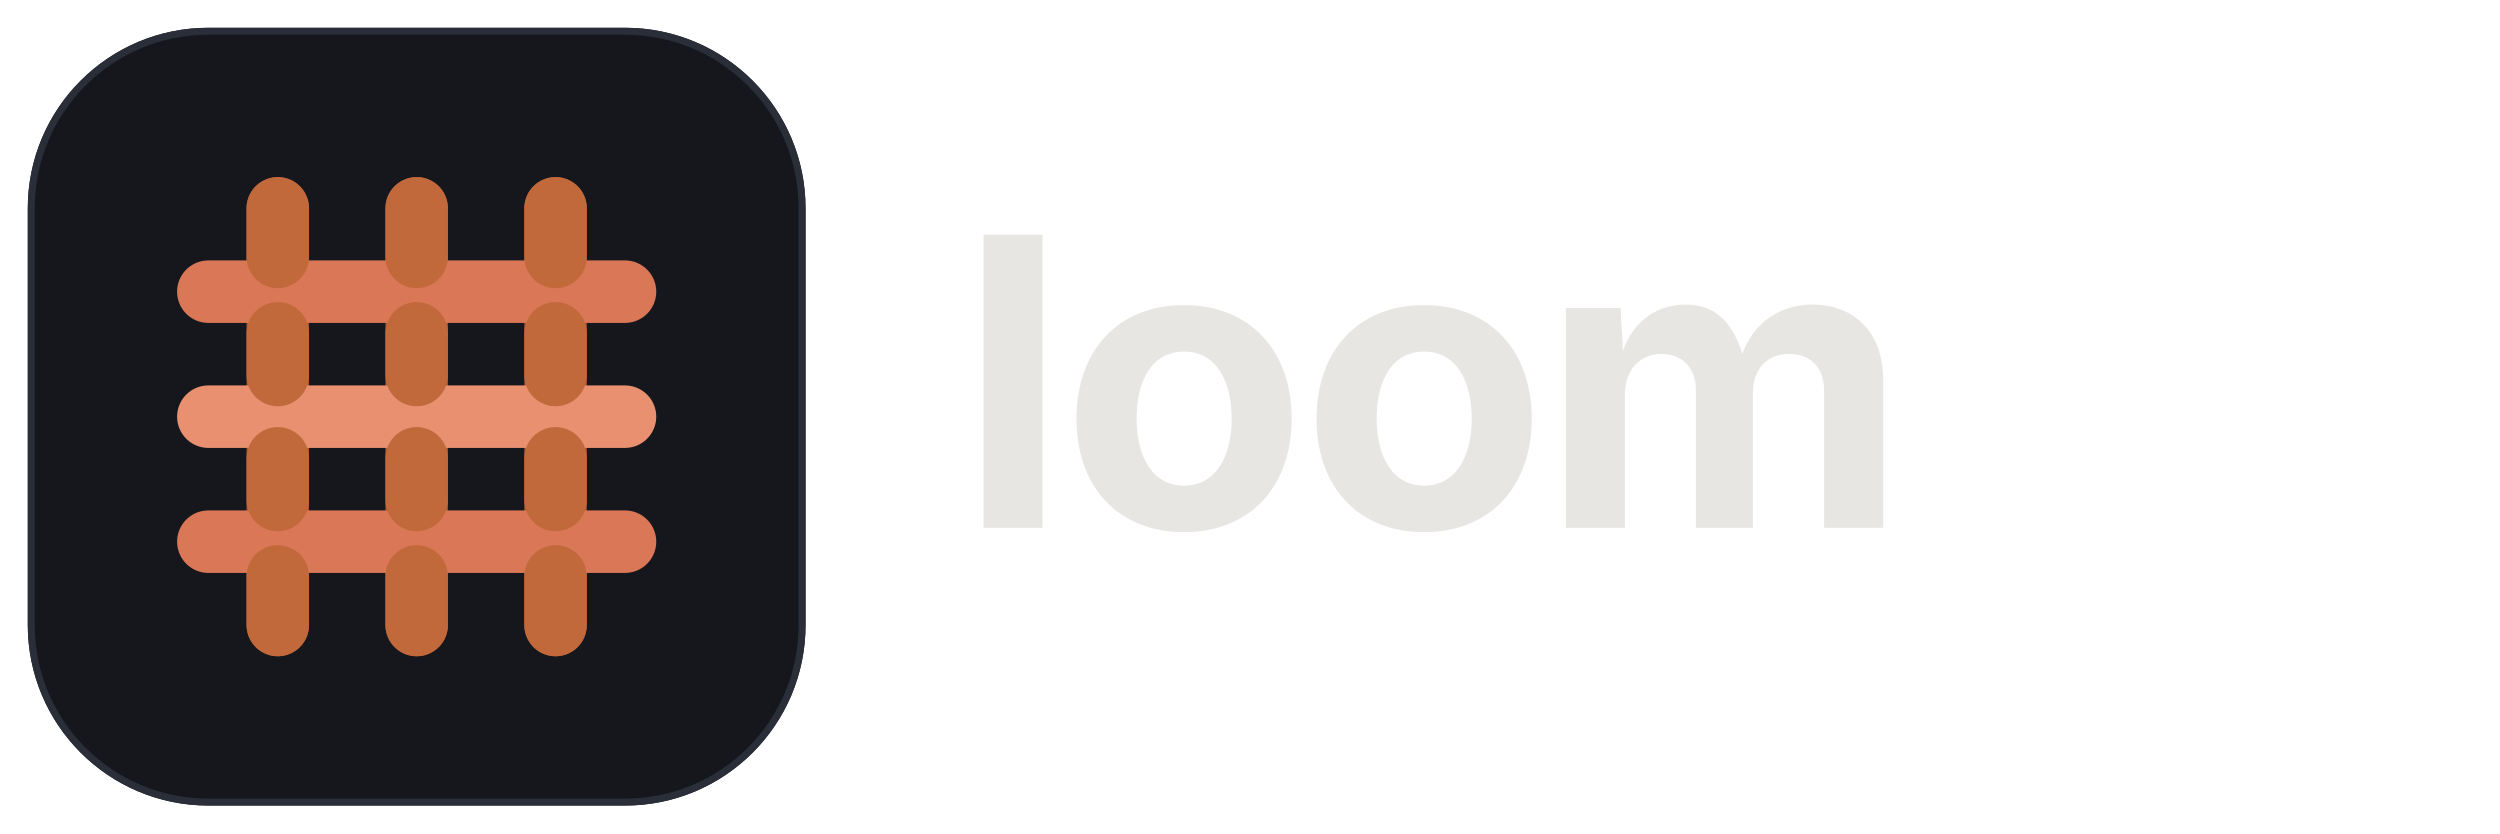
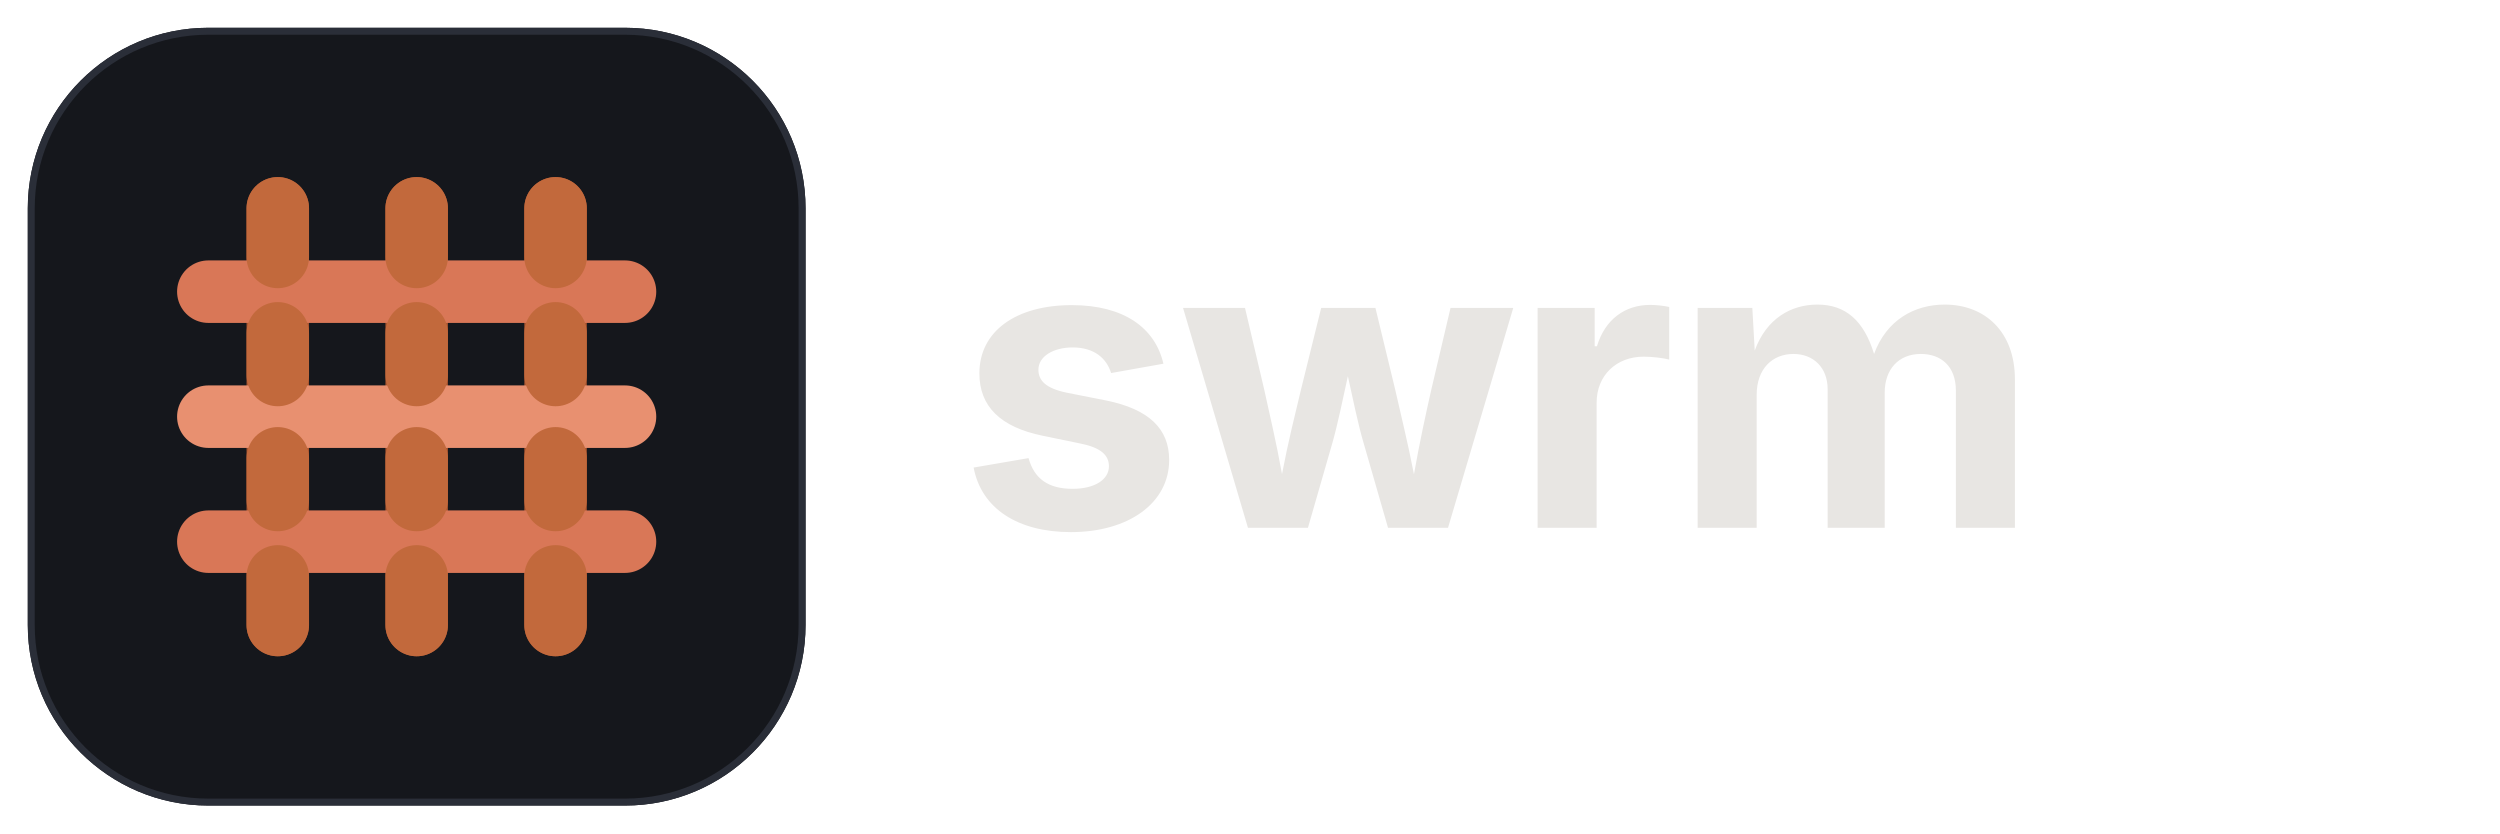
- <svg xmlns="http://www.w3.org/2000/svg" width="360" height="120" viewBox="0 0 360 120" fill="none" role="img" aria-label="Loom">
+ <svg xmlns="http://www.w3.org/2000/svg" width="360" height="120" viewBox="0 0 360 120" fill="none" role="img" aria-label="Swrm">
  <rect x="4" y="4" width="112" height="112" rx="26" fill="#15171c" />
  <rect x="4.5" y="4.5" width="111" height="111" rx="25.5" stroke="#2a2e38" />
  <g stroke-linecap="round">
    <line x1="40" y1="30" x2="40" y2="90" stroke="#a8552f" stroke-width="9" />
    <line x1="60" y1="30" x2="60" y2="90" stroke="#a8552f" stroke-width="9" />
    <line x1="80" y1="30" x2="80" y2="90" stroke="#a8552f" stroke-width="9" />
    <line x1="30" y1="42" x2="90" y2="42" stroke="#d97757" stroke-width="9" />
    <line x1="30" y1="60" x2="90" y2="60" stroke="#e89070" stroke-width="9" />
    <line x1="30" y1="78" x2="90" y2="78" stroke="#d97757" stroke-width="9" />
    <line x1="40" y1="30" x2="40" y2="37" stroke="#c2693c" stroke-width="9" />
    <line x1="60" y1="30" x2="60" y2="37" stroke="#c2693c" stroke-width="9" />
    <line x1="80" y1="30" x2="80" y2="37" stroke="#c2693c" stroke-width="9" />
    <line x1="40" y1="48" x2="40" y2="54" stroke="#c2693c" stroke-width="9" />
    <line x1="60" y1="48" x2="60" y2="54" stroke="#c2693c" stroke-width="9" />
    <line x1="80" y1="48" x2="80" y2="54" stroke="#c2693c" stroke-width="9" />
    <line x1="40" y1="66" x2="40" y2="72" stroke="#c2693c" stroke-width="9" />
    <line x1="60" y1="66" x2="60" y2="72" stroke="#c2693c" stroke-width="9" />
    <line x1="80" y1="66" x2="80" y2="72" stroke="#c2693c" stroke-width="9" />
    <line x1="40" y1="83" x2="40" y2="90" stroke="#c2693c" stroke-width="9" />
    <line x1="60" y1="83" x2="60" y2="90" stroke="#c2693c" stroke-width="9" />
    <line x1="80" y1="83" x2="80" y2="90" stroke="#c2693c" stroke-width="9" />
  </g>
-   <text x="138" y="76" font-family="ui-rounded, -apple-system, system-ui, sans-serif" font-size="58" font-weight="700" letter-spacing="-1" fill="#e8e6e3">loom</text>
+   <text x="138" y="76" font-family="ui-rounded, -apple-system, system-ui, sans-serif" font-size="58" font-weight="700" letter-spacing="-1" fill="#e8e6e3">swrm</text>
</svg>
